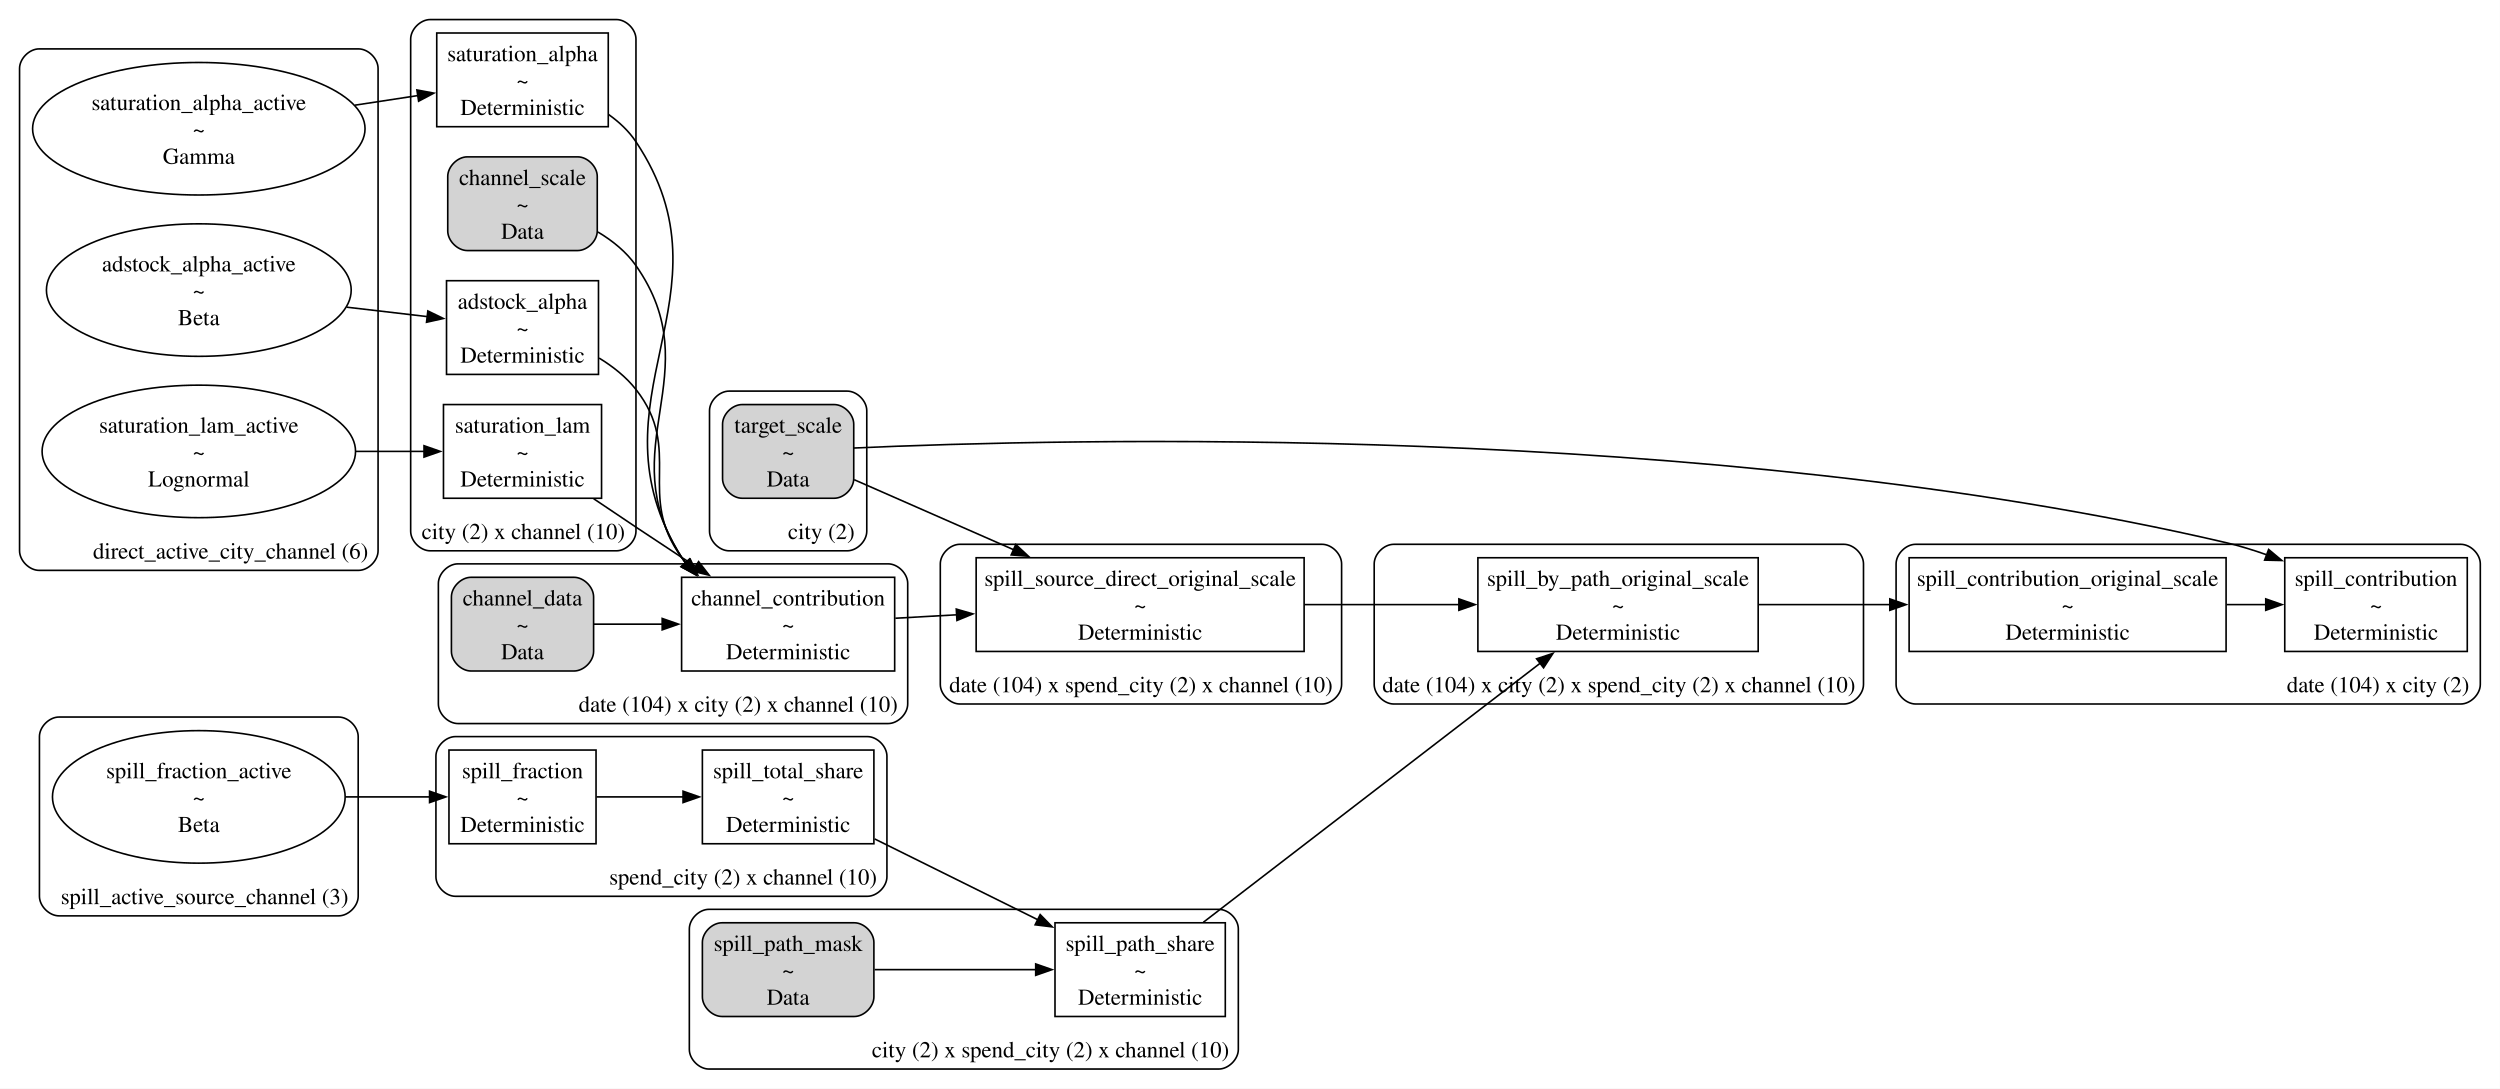
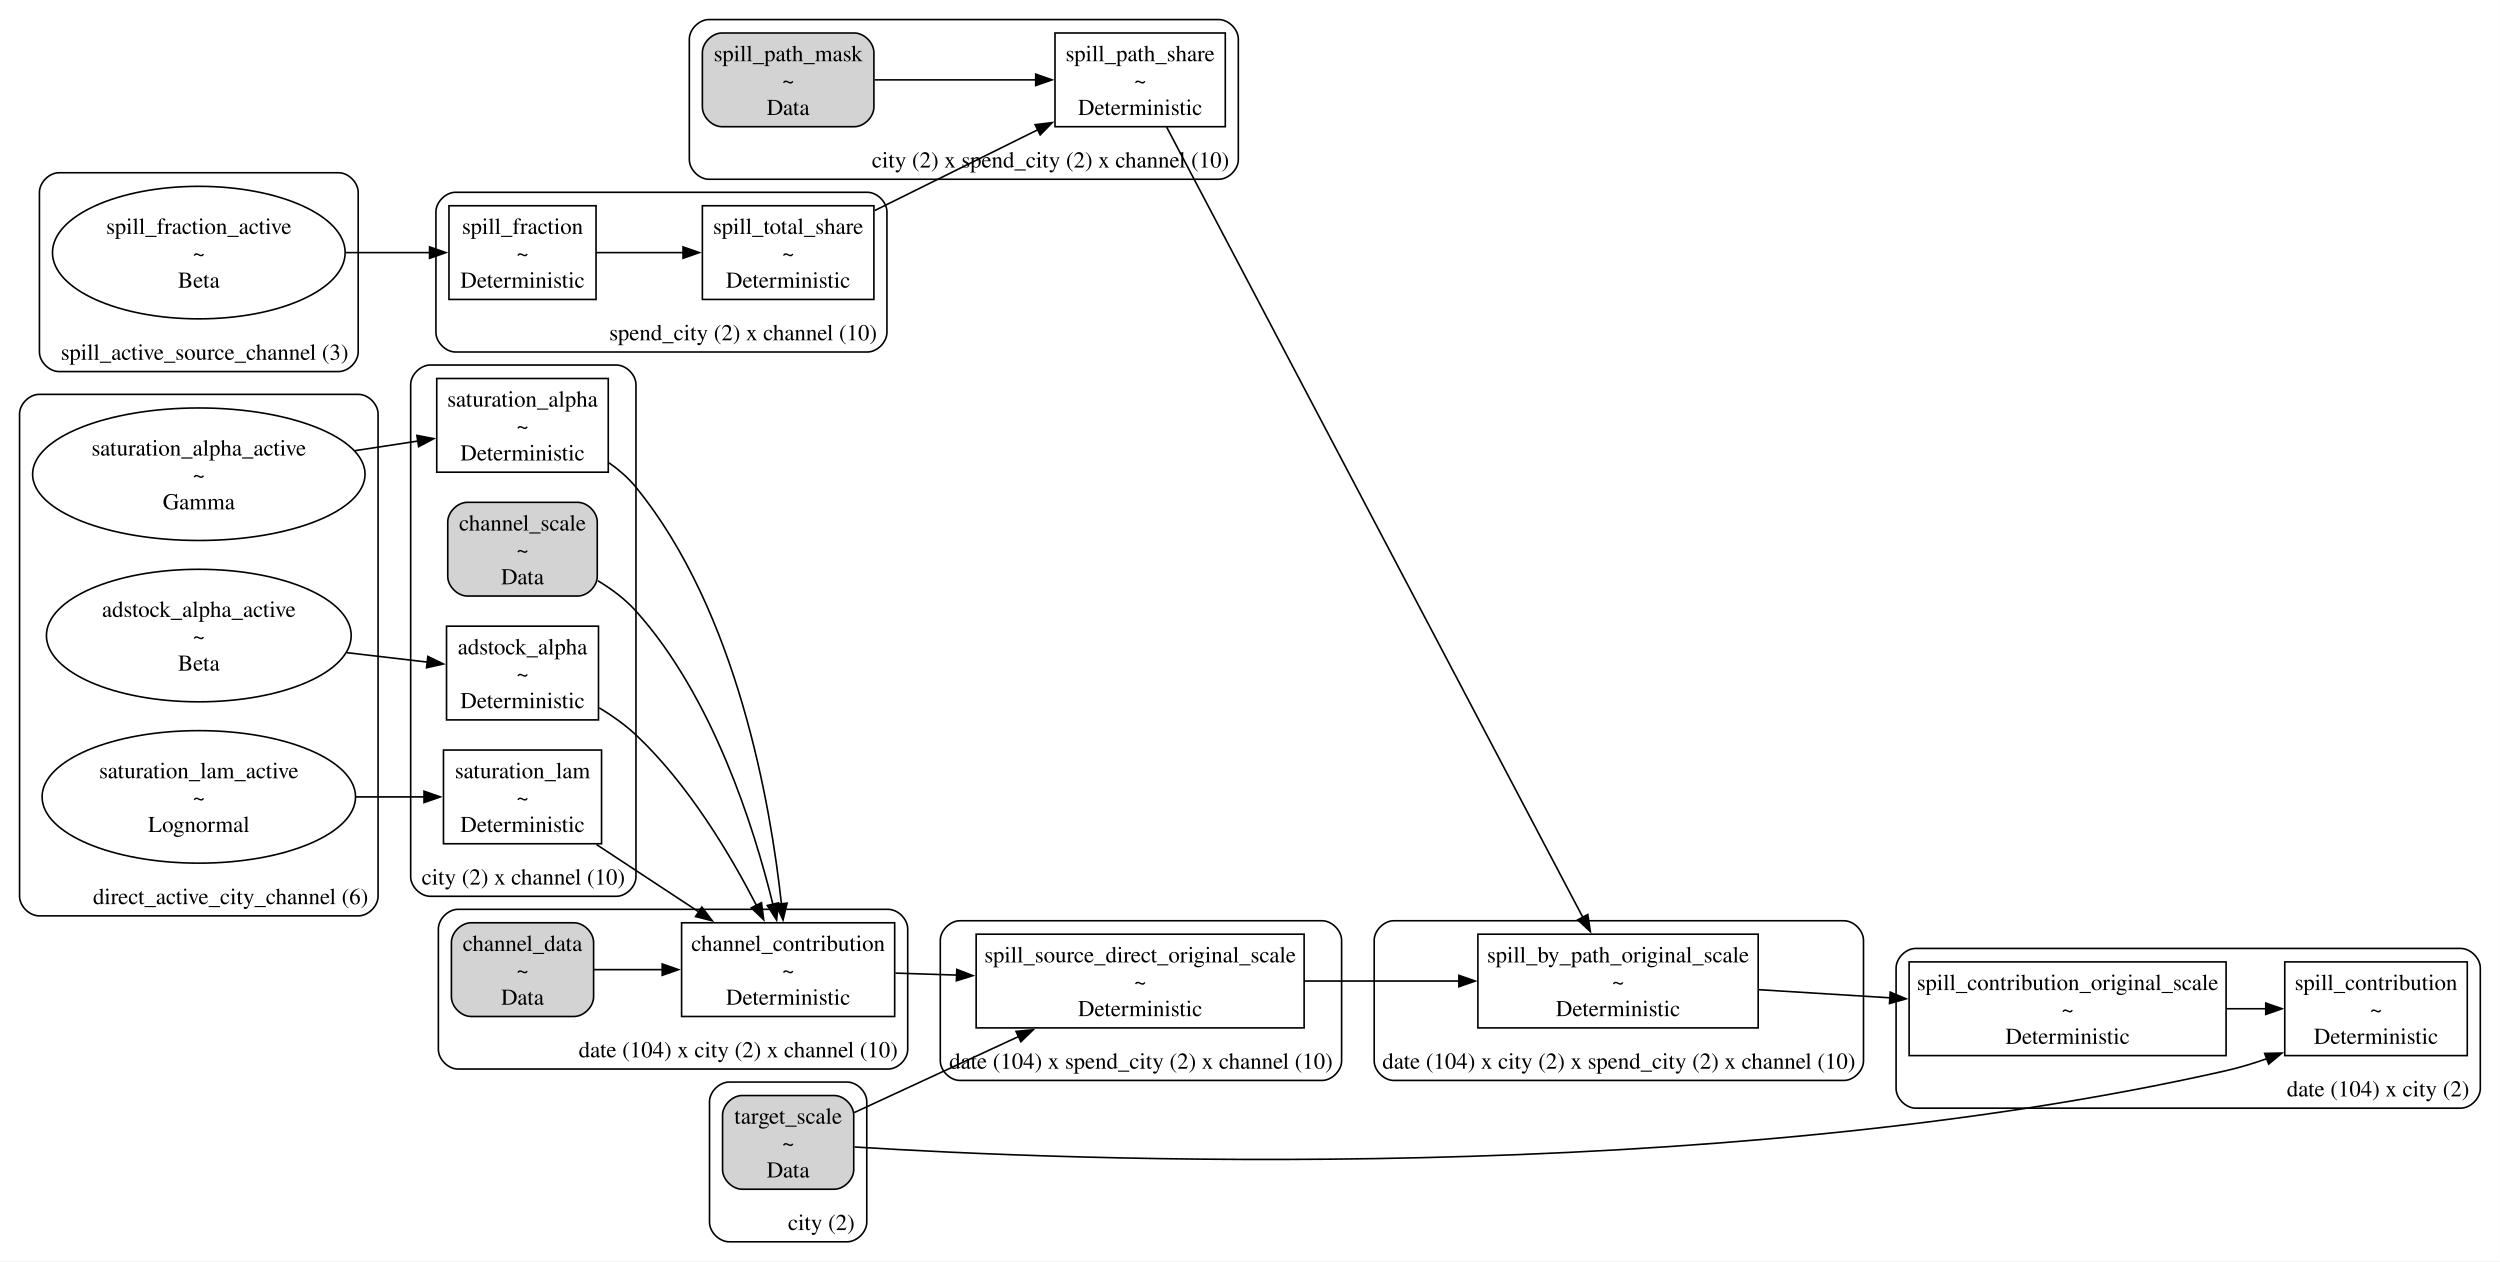
- <svg xmlns="http://www.w3.org/2000/svg" width="3196pt" height="1392pt" viewBox="0.00 0.00 3196.00 1392.00">
-   <g id="graph0" class="graph" transform="scale(2.08333 2.08333) rotate(0) translate(4 664)">
-     <polygon fill="white" stroke="none" points="-4,4 -4,-664 1530,-664 1530,4 -4,4" />
+ <svg xmlns="http://www.w3.org/2000/svg" width="3196pt" height="1613pt" viewBox="0.00 0.00 3196.00 1613.00">
+   <g id="graph0" class="graph" transform="scale(2.08333 2.08333) rotate(0) translate(4 770)">
+     <polygon fill="white" stroke="none" points="-4,4 -4,-770 1530,-770 1530,4 -4,4" />
    <g id="clust1" class="cluster">
-       <path fill="none" stroke="black" d="M277,-220C277,-220 541,-220 541,-220 547,-220 553,-226 553,-232 553,-232 553,-306 553,-306 553,-312 547,-318 541,-318 541,-318 277,-318 277,-318 271,-318 265,-312 265,-306 265,-306 265,-232 265,-232 265,-226 271,-220 277,-220" />
-       <text xml:space="preserve" text-anchor="middle" x="449" y="-227.2" font-family="Times,serif" font-size="14.00">date (104) x city (2) x channel (10)</text>
+       <path fill="none" stroke="black" d="M20,-208C20,-208 216,-208 216,-208 222,-208 228,-214 228,-220 228,-220 228,-516 228,-516 228,-522 222,-528 216,-528 216,-528 20,-528 20,-528 14,-528 8,-522 8,-516 8,-516 8,-220 8,-220 8,-214 14,-208 20,-208" />
+       <text xml:space="preserve" text-anchor="middle" x="137.5" y="-215.2" font-family="Times,serif" font-size="14.00">direct_active_city_channel (6)</text>
    </g>
    <g id="clust2" class="cluster">
-       <path fill="none" stroke="black" d="M260,-326C260,-326 374.25,-326 374.25,-326 380.25,-326 386.25,-332 386.25,-338 386.25,-338 386.25,-640 386.25,-640 386.25,-646 380.25,-652 374.25,-652 374.25,-652 260,-652 260,-652 254,-652 248,-646 248,-640 248,-640 248,-338 248,-338 248,-332 254,-326 260,-326" />
-       <text xml:space="preserve" text-anchor="middle" x="317.13" y="-333.2" font-family="Times,serif" font-size="14.00">city (2) x channel (10)</text>
+       <path fill="none" stroke="black" d="M277,-114C277,-114 541,-114 541,-114 547,-114 553,-120 553,-126 553,-126 553,-200 553,-200 553,-206 547,-212 541,-212 541,-212 277,-212 277,-212 271,-212 265,-206 265,-200 265,-200 265,-126 265,-126 265,-120 271,-114 277,-114" />
+       <text xml:space="preserve" text-anchor="middle" x="449" y="-121.2" font-family="Times,serif" font-size="14.00">date (104) x city (2) x channel (10)</text>
    </g>
    <g id="clust3" class="cluster">
-       <path fill="none" stroke="black" d="M431,-8C431,-8 743.88,-8 743.88,-8 749.88,-8 755.88,-14 755.88,-20 755.88,-20 755.88,-94 755.88,-94 755.88,-100 749.88,-106 743.88,-106 743.88,-106 431,-106 431,-106 425,-106 419,-100 419,-94 419,-94 419,-20 419,-20 419,-14 425,-8 431,-8" />
-       <text xml:space="preserve" text-anchor="middle" x="640.63" y="-15.2" font-family="Times,serif" font-size="14.00">city (2) x spend_city (2) x channel (10)</text>
+       <path fill="none" stroke="black" d="M1171.5,-90C1171.5,-90 1506,-90 1506,-90 1512,-90 1518,-96 1518,-102 1518,-102 1518,-176 1518,-176 1518,-182 1512,-188 1506,-188 1506,-188 1171.5,-188 1171.5,-188 1165.5,-188 1159.5,-182 1159.5,-176 1159.5,-176 1159.5,-102 1159.5,-102 1159.5,-96 1165.5,-90 1171.5,-90" />
+       <text xml:space="preserve" text-anchor="middle" x="1455.25" y="-97.2" font-family="Times,serif" font-size="14.00">date (104) x city (2)</text>
    </g>
    <g id="clust4" class="cluster">
-       <path fill="none" stroke="black" d="M1171.5,-232C1171.5,-232 1506,-232 1506,-232 1512,-232 1518,-238 1518,-244 1518,-244 1518,-318 1518,-318 1518,-324 1512,-330 1506,-330 1506,-330 1171.5,-330 1171.5,-330 1165.5,-330 1159.5,-324 1159.5,-318 1159.5,-318 1159.5,-244 1159.5,-244 1159.5,-238 1165.5,-232 1171.5,-232" />
-       <text xml:space="preserve" text-anchor="middle" x="1455.25" y="-239.2" font-family="Times,serif" font-size="14.00">date (104) x city (2)</text>
+       <path fill="none" stroke="black" d="M585,-107C585,-107 807.25,-107 807.25,-107 813.25,-107 819.25,-113 819.25,-119 819.25,-119 819.25,-193 819.25,-193 819.25,-199 813.25,-205 807.25,-205 807.25,-205 585,-205 585,-205 579,-205 573,-199 573,-193 573,-193 573,-119 573,-119 573,-113 579,-107 585,-107" />
+       <text xml:space="preserve" text-anchor="middle" x="696.13" y="-114.2" font-family="Times,serif" font-size="14.00">date (104) x spend_city (2) x channel (10)</text>
    </g>
    <g id="clust5" class="cluster">
-       <path fill="none" stroke="black" d="M275.5,-114C275.5,-114 528.25,-114 528.25,-114 534.25,-114 540.25,-120 540.25,-126 540.25,-126 540.25,-200 540.25,-200 540.25,-206 534.25,-212 528.25,-212 528.25,-212 275.5,-212 275.5,-212 269.5,-212 263.5,-206 263.5,-200 263.5,-200 263.5,-126 263.5,-126 263.5,-120 269.5,-114 275.5,-114" />
-       <text xml:space="preserve" text-anchor="middle" x="452" y="-121.2" font-family="Times,serif" font-size="14.00">spend_city (2) x channel (10)</text>
+       <path fill="none" stroke="black" d="M260,-220C260,-220 374.25,-220 374.25,-220 380.25,-220 386.25,-226 386.25,-232 386.25,-232 386.25,-534 386.25,-534 386.25,-540 380.25,-546 374.25,-546 374.25,-546 260,-546 260,-546 254,-546 248,-540 248,-534 248,-534 248,-232 248,-232 248,-226 254,-220 260,-220" />
+       <text xml:space="preserve" text-anchor="middle" x="317.13" y="-227.2" font-family="Times,serif" font-size="14.00">city (2) x channel (10)</text>
    </g>
    <g id="clust6" class="cluster">
-       <path fill="none" stroke="black" d="M585,-232C585,-232 807.25,-232 807.25,-232 813.25,-232 819.25,-238 819.25,-244 819.25,-244 819.25,-318 819.25,-318 819.25,-324 813.25,-330 807.25,-330 807.25,-330 585,-330 585,-330 579,-330 573,-324 573,-318 573,-318 573,-244 573,-244 573,-238 579,-232 585,-232" />
-       <text xml:space="preserve" text-anchor="middle" x="696.13" y="-239.2" font-family="Times,serif" font-size="14.00">date (104) x spend_city (2) x channel (10)</text>
+       <path fill="none" stroke="black" d="M431,-660C431,-660 743.88,-660 743.88,-660 749.88,-660 755.88,-666 755.88,-672 755.88,-672 755.88,-746 755.88,-746 755.88,-752 749.88,-758 743.88,-758 743.88,-758 431,-758 431,-758 425,-758 419,-752 419,-746 419,-746 419,-672 419,-672 419,-666 425,-660 431,-660" />
+       <text xml:space="preserve" text-anchor="middle" x="640.63" y="-667.2" font-family="Times,serif" font-size="14.00">city (2) x spend_city (2) x channel (10)</text>
    </g>
    <g id="clust7" class="cluster">
-       <path fill="none" stroke="black" d="M443.38,-326C443.38,-326 515.88,-326 515.88,-326 521.88,-326 527.88,-332 527.88,-338 527.88,-338 527.88,-412 527.88,-412 527.88,-418 521.88,-424 515.88,-424 515.88,-424 443.38,-424 443.38,-424 437.38,-424 431.38,-418 431.38,-412 431.38,-412 431.38,-338 431.38,-338 431.38,-332 437.38,-326 443.38,-326" />
-       <text xml:space="preserve" text-anchor="middle" x="500" y="-333.2" font-family="Times,serif" font-size="14.00">city (2)</text>
+       <path fill="none" stroke="black" d="M275.5,-554C275.5,-554 528.25,-554 528.25,-554 534.25,-554 540.25,-560 540.25,-566 540.25,-566 540.25,-640 540.25,-640 540.25,-646 534.25,-652 528.25,-652 528.25,-652 275.5,-652 275.5,-652 269.5,-652 263.5,-646 263.5,-640 263.5,-640 263.5,-566 263.5,-566 263.5,-560 269.5,-554 275.5,-554" />
+       <text xml:space="preserve" text-anchor="middle" x="452" y="-561.2" font-family="Times,serif" font-size="14.00">spend_city (2) x channel (10)</text>
    </g>
    <g id="clust8" class="cluster">
-       <path fill="none" stroke="black" d="M32.2,-102C32.2,-102 203.8,-102 203.8,-102 209.8,-102 215.8,-108 215.8,-114 215.8,-114 215.8,-212 215.8,-212 215.8,-218 209.8,-224 203.8,-224 203.8,-224 32.2,-224 32.2,-224 26.2,-224 20.2,-218 20.2,-212 20.2,-212 20.2,-114 20.2,-114 20.2,-108 26.2,-102 32.2,-102" />
-       <text xml:space="preserve" text-anchor="middle" x="121.55" y="-109.2" font-family="Times,serif" font-size="14.00">spill_active_source_channel (3)</text>
+       <path fill="none" stroke="black" d="M851.25,-107C851.25,-107 1127.5,-107 1127.5,-107 1133.5,-107 1139.5,-113 1139.5,-119 1139.5,-119 1139.5,-193 1139.5,-193 1139.5,-199 1133.5,-205 1127.5,-205 1127.5,-205 851.25,-205 851.25,-205 845.25,-205 839.25,-199 839.25,-193 839.25,-193 839.25,-119 839.25,-119 839.25,-113 845.25,-107 851.25,-107" />
+       <text xml:space="preserve" text-anchor="middle" x="989.38" y="-114.2" font-family="Times,serif" font-size="14.00">date (104) x city (2) x spend_city (2) x channel (10)</text>
    </g>
    <g id="clust9" class="cluster">
-       <path fill="none" stroke="black" d="M20,-314C20,-314 216,-314 216,-314 222,-314 228,-320 228,-326 228,-326 228,-622 228,-622 228,-628 222,-634 216,-634 216,-634 20,-634 20,-634 14,-634 8,-628 8,-622 8,-622 8,-326 8,-326 8,-320 14,-314 20,-314" />
-       <text xml:space="preserve" text-anchor="middle" x="137.5" y="-321.2" font-family="Times,serif" font-size="14.00">direct_active_city_channel (6)</text>
+       <path fill="none" stroke="black" d="M443.38,-8C443.38,-8 515.88,-8 515.88,-8 521.88,-8 527.88,-14 527.88,-20 527.88,-20 527.88,-94 527.88,-94 527.88,-100 521.88,-106 515.88,-106 515.88,-106 443.38,-106 443.38,-106 437.38,-106 431.38,-100 431.38,-94 431.38,-94 431.38,-20 431.38,-20 431.38,-14 437.38,-8 443.38,-8" />
+       <text xml:space="preserve" text-anchor="middle" x="500" y="-15.2" font-family="Times,serif" font-size="14.00">city (2)</text>
    </g>
    <g id="clust10" class="cluster">
-       <path fill="none" stroke="black" d="M851.25,-232C851.25,-232 1127.5,-232 1127.5,-232 1133.5,-232 1139.5,-238 1139.5,-244 1139.5,-244 1139.5,-318 1139.5,-318 1139.5,-324 1133.5,-330 1127.5,-330 1127.5,-330 851.25,-330 851.25,-330 845.25,-330 839.25,-324 839.25,-318 839.25,-318 839.25,-244 839.25,-244 839.25,-238 845.25,-232 851.25,-232" />
-       <text xml:space="preserve" text-anchor="middle" x="989.38" y="-239.2" font-family="Times,serif" font-size="14.00">date (104) x city (2) x spend_city (2) x channel (10)</text>
+       <path fill="none" stroke="black" d="M32.2,-542C32.2,-542 203.8,-542 203.8,-542 209.8,-542 215.8,-548 215.8,-554 215.8,-554 215.8,-652 215.8,-652 215.8,-658 209.8,-664 203.8,-664 203.8,-664 32.2,-664 32.2,-664 26.2,-664 20.2,-658 20.2,-652 20.2,-652 20.2,-554 20.2,-554 20.2,-548 26.2,-542 32.2,-542" />
+       <text xml:space="preserve" text-anchor="middle" x="121.55" y="-549.2" font-family="Times,serif" font-size="14.00">spill_active_source_channel (3)</text>
    </g>
    <g id="node1" class="node">
-       <polygon fill="none" stroke="black" points="545,-309.75 414.25,-309.75 414.25,-252.25 545,-252.25 545,-309.75" />
-       <text xml:space="preserve" text-anchor="middle" x="479.63" y="-292.45" font-family="Times,serif" font-size="14.00">channel_contribution</text>
-       <text xml:space="preserve" text-anchor="middle" x="479.63" y="-275.95" font-family="Times,serif" font-size="14.00">~</text>
-       <text xml:space="preserve" text-anchor="middle" x="479.63" y="-259.45" font-family="Times,serif" font-size="14.00">Deterministic</text>
+       <ellipse fill="none" stroke="black" cx="118" cy="-281" rx="96.17" ry="40.66" />
+       <text xml:space="preserve" text-anchor="middle" x="118" y="-292.45" font-family="Times,serif" font-size="14.00">saturation_lam_active</text>
+       <text xml:space="preserve" text-anchor="middle" x="118" y="-275.95" font-family="Times,serif" font-size="14.00">~</text>
+       <text xml:space="preserve" text-anchor="middle" x="118" y="-259.45" font-family="Times,serif" font-size="14.00">Lognormal</text>
+     </g>
+     <g id="node9" class="node">
+       <polygon fill="none" stroke="black" points="365.13,-309.75 268.13,-309.75 268.13,-252.25 365.13,-252.25 365.13,-309.75" />
+       <text xml:space="preserve" text-anchor="middle" x="316.63" y="-292.45" font-family="Times,serif" font-size="14.00">saturation_lam</text>
+       <text xml:space="preserve" text-anchor="middle" x="316.63" y="-275.95" font-family="Times,serif" font-size="14.00">~</text>
+       <text xml:space="preserve" text-anchor="middle" x="316.63" y="-259.45" font-family="Times,serif" font-size="14.00">Deterministic</text>
+     </g>
+     <g id="edge10" class="edge">
+       <path fill="none" stroke="black" d="M214.43,-281C228.74,-281 243.12,-281 256.37,-281" />
+       <polygon fill="black" stroke="black" points="256.19,-284.5 266.19,-281 256.19,-277.5 256.19,-284.5" />
+     </g>
+     <g id="node2" class="node">
+       <ellipse fill="none" stroke="black" cx="118" cy="-380" rx="93.51" ry="40.66" />
+       <text xml:space="preserve" text-anchor="middle" x="118" y="-391.45" font-family="Times,serif" font-size="14.00">adstock_alpha_active</text>
+       <text xml:space="preserve" text-anchor="middle" x="118" y="-374.95" font-family="Times,serif" font-size="14.00">~</text>
+       <text xml:space="preserve" text-anchor="middle" x="118" y="-358.45" font-family="Times,serif" font-size="14.00">Beta</text>
+     </g>
+     <g id="node12" class="node">
+       <polygon fill="none" stroke="black" points="363.25,-385.75 270,-385.75 270,-328.25 363.25,-328.25 363.25,-385.75" />
+       <text xml:space="preserve" text-anchor="middle" x="316.63" y="-368.45" font-family="Times,serif" font-size="14.00">adstock_alpha</text>
+       <text xml:space="preserve" text-anchor="middle" x="316.63" y="-351.95" font-family="Times,serif" font-size="14.00">~</text>
+       <text xml:space="preserve" text-anchor="middle" x="316.63" y="-335.45" font-family="Times,serif" font-size="14.00">Deterministic</text>
+     </g>
+     <g id="edge15" class="edge">
+       <path fill="none" stroke="black" d="M208.68,-369.51C225.63,-367.53 242.93,-365.5 258.54,-363.68" />
+       <polygon fill="black" stroke="black" points="258.54,-367.2 268.07,-362.56 257.73,-360.25 258.54,-367.2" />
+     </g>
+     <g id="node3" class="node">
+       <ellipse fill="none" stroke="black" cx="118" cy="-479" rx="102" ry="40.66" />
+       <text xml:space="preserve" text-anchor="middle" x="118" y="-490.45" font-family="Times,serif" font-size="14.00">saturation_alpha_active</text>
+       <text xml:space="preserve" text-anchor="middle" x="118" y="-473.95" font-family="Times,serif" font-size="14.00">~</text>
+       <text xml:space="preserve" text-anchor="middle" x="118" y="-457.45" font-family="Times,serif" font-size="14.00">Gamma</text>
+     </g>
+     <g id="node10" class="node">
+       <polygon fill="none" stroke="black" points="369.25,-537.75 264,-537.75 264,-480.25 369.25,-480.25 369.25,-537.75" />
+       <text xml:space="preserve" text-anchor="middle" x="316.63" y="-520.45" font-family="Times,serif" font-size="14.00">saturation_alpha</text>
+       <text xml:space="preserve" text-anchor="middle" x="316.63" y="-503.95" font-family="Times,serif" font-size="14.00">~</text>
+       <text xml:space="preserve" text-anchor="middle" x="316.63" y="-487.45" font-family="Times,serif" font-size="14.00">Deterministic</text>
+     </g>
+     <g id="edge11" class="edge">
+       <path fill="none" stroke="black" d="M213.86,-493.47C227.01,-495.48 240.26,-497.5 252.63,-499.39" />
+       <polygon fill="black" stroke="black" points="251.82,-502.81 262.24,-500.85 252.88,-495.89 251.82,-502.81" />
+     </g>
+     <g id="node4" class="node">
+       <polygon fill="none" stroke="black" points="545,-203.75 414.25,-203.75 414.25,-146.25 545,-146.25 545,-203.75" />
+       <text xml:space="preserve" text-anchor="middle" x="479.63" y="-186.45" font-family="Times,serif" font-size="14.00">channel_contribution</text>
+       <text xml:space="preserve" text-anchor="middle" x="479.63" y="-169.95" font-family="Times,serif" font-size="14.00">~</text>
+       <text xml:space="preserve" text-anchor="middle" x="479.63" y="-153.45" font-family="Times,serif" font-size="14.00">Deterministic</text>
+     </g>
+     <g id="node8" class="node">
+       <polygon fill="none" stroke="black" points="796.25,-196.75 595,-196.75 595,-139.25 796.25,-139.25 796.25,-196.75" />
+       <text xml:space="preserve" text-anchor="middle" x="695.63" y="-179.45" font-family="Times,serif" font-size="14.00">spill_source_direct_original_scale</text>
+       <text xml:space="preserve" text-anchor="middle" x="695.63" y="-162.95" font-family="Times,serif" font-size="14.00">~</text>
+       <text xml:space="preserve" text-anchor="middle" x="695.63" y="-146.45" font-family="Times,serif" font-size="14.00">Deterministic</text>
+     </g>
+     <g id="edge8" class="edge">
+       <path fill="none" stroke="black" d="M545.41,-172.88C557.4,-172.49 570.23,-172.07 583.15,-171.65" />
+       <polygon fill="black" stroke="black" points="583.11,-175.15 592.99,-171.32 582.88,-168.15 583.11,-175.15" />
+     </g>
+     <g id="node5" class="node">
+       <path fill="lightgrey" stroke="black" d="M348.25,-203.75C348.25,-203.75 285,-203.75 285,-203.75 279,-203.75 273,-197.75 273,-191.75 273,-191.75 273,-158.25 273,-158.25 273,-152.25 279,-146.25 285,-146.25 285,-146.25 348.25,-146.25 348.25,-146.25 354.25,-146.25 360.25,-152.25 360.25,-158.25 360.25,-158.25 360.25,-191.75 360.25,-191.75 360.25,-197.75 354.25,-203.75 348.25,-203.75" />
+       <text xml:space="preserve" text-anchor="middle" x="316.63" y="-186.45" font-family="Times,serif" font-size="14.00">channel_data</text>
+       <text xml:space="preserve" text-anchor="middle" x="316.63" y="-169.95" font-family="Times,serif" font-size="14.00">~</text>
+       <text xml:space="preserve" text-anchor="middle" x="316.63" y="-153.45" font-family="Times,serif" font-size="14.00">Data</text>
+     </g>
+     <g id="edge5" class="edge">
+       <path fill="none" stroke="black" d="M360.35,-175C373.29,-175 387.91,-175 402.35,-175" />
+       <polygon fill="black" stroke="black" points="402.34,-178.5 412.34,-175 402.34,-171.5 402.34,-178.5" />
+     </g>
+     <g id="node6" class="node">
+       <polygon fill="none" stroke="black" points="1510,-179.75 1398,-179.75 1398,-122.25 1510,-122.25 1510,-179.75" />
+       <text xml:space="preserve" text-anchor="middle" x="1454" y="-162.45" font-family="Times,serif" font-size="14.00">spill_contribution</text>
+       <text xml:space="preserve" text-anchor="middle" x="1454" y="-145.95" font-family="Times,serif" font-size="14.00">~</text>
+       <text xml:space="preserve" text-anchor="middle" x="1454" y="-129.45" font-family="Times,serif" font-size="14.00">Deterministic</text>
+     </g>
+     <g id="node7" class="node">
+       <polygon fill="none" stroke="black" points="1362,-179.75 1167.5,-179.75 1167.5,-122.25 1362,-122.25 1362,-179.75" />
+       <text xml:space="preserve" text-anchor="middle" x="1264.75" y="-162.45" font-family="Times,serif" font-size="14.00">spill_contribution_original_scale</text>
+       <text xml:space="preserve" text-anchor="middle" x="1264.75" y="-145.95" font-family="Times,serif" font-size="14.00">~</text>
+       <text xml:space="preserve" text-anchor="middle" x="1264.75" y="-129.45" font-family="Times,serif" font-size="14.00">Deterministic</text>
+     </g>
+     <g id="edge6" class="edge">
+       <path fill="none" stroke="black" d="M1362.39,-151C1370.56,-151 1378.7,-151 1386.56,-151" />
+       <polygon fill="black" stroke="black" points="1386.34,-154.5 1396.34,-151 1386.34,-147.5 1386.34,-154.5" />
+     </g>
+     <g id="node17" class="node">
+       <polygon fill="none" stroke="black" points="1074.88,-196.75 902.88,-196.75 902.88,-139.25 1074.88,-139.25 1074.88,-196.75" />
+       <text xml:space="preserve" text-anchor="middle" x="988.88" y="-179.45" font-family="Times,serif" font-size="14.00">spill_by_path_original_scale</text>
+       <text xml:space="preserve" text-anchor="middle" x="988.88" y="-162.95" font-family="Times,serif" font-size="14.00">~</text>
+       <text xml:space="preserve" text-anchor="middle" x="988.88" y="-146.45" font-family="Times,serif" font-size="14.00">Deterministic</text>
+     </g>
+     <g id="edge14" class="edge">
+       <path fill="none" stroke="black" d="M796.45,-168C827.11,-168 860.79,-168 891.24,-168" />
+       <polygon fill="black" stroke="black" points="891.22,-171.5 901.22,-168 891.22,-164.5 891.22,-171.5" />
+     </g>
+     <g id="edge1" class="edge">
+       <path fill="none" stroke="black" d="M362.05,-251.75C381.49,-238.95 404.48,-223.82 424.88,-210.39" />
+       <polygon fill="black" stroke="black" points="426.66,-213.4 433.09,-204.98 422.81,-207.56 426.66,-213.4" />
+     </g>
+     <g id="edge3" class="edge">
+       <path fill="none" stroke="black" d="M369.7,-486.01C375.87,-481.69 381.6,-476.7 386.25,-471 448.39,-394.75 468.89,-276.55 475.53,-215.13" />
+       <polygon fill="black" stroke="black" points="478.98,-215.79 476.49,-205.49 472.01,-215.09 478.98,-215.79" />
+     </g>
+     <g id="node11" class="node">
+       <path fill="lightgrey" stroke="black" d="M350.5,-461.75C350.5,-461.75 282.75,-461.75 282.75,-461.75 276.75,-461.75 270.75,-455.75 270.75,-449.75 270.75,-449.75 270.75,-416.25 270.75,-416.25 270.75,-410.25 276.75,-404.25 282.75,-404.25 282.75,-404.25 350.5,-404.25 350.5,-404.25 356.5,-404.25 362.5,-410.25 362.5,-416.25 362.5,-416.25 362.5,-449.75 362.5,-449.75 362.5,-455.75 356.5,-461.75 350.5,-461.75" />
+       <text xml:space="preserve" text-anchor="middle" x="316.63" y="-444.45" font-family="Times,serif" font-size="14.00">channel_scale</text>
+       <text xml:space="preserve" text-anchor="middle" x="316.63" y="-427.95" font-family="Times,serif" font-size="14.00">~</text>
+       <text xml:space="preserve" text-anchor="middle" x="316.63" y="-411.45" font-family="Times,serif" font-size="14.00">Data</text>
+     </g>
+     <g id="edge4" class="edge">
+       <path fill="none" stroke="black" d="M362.87,-413.64C371.41,-408.5 379.7,-402.3 386.25,-395 433.28,-342.59 458.58,-262.78 470.27,-215.07" />
+       <polygon fill="black" stroke="black" points="473.66,-215.96 472.55,-205.43 466.85,-214.36 473.66,-215.96" />
+     </g>
+     <g id="edge2" class="edge">
+       <path fill="none" stroke="black" d="M363.72,-335.65C371.72,-330.82 379.59,-325.24 386.25,-319 418.28,-288.98 444.11,-245.63 460.23,-214.34" />
+       <polygon fill="black" stroke="black" points="463.27,-216.09 464.64,-205.58 457.02,-212.94 463.27,-216.09" />
    </g>
    <g id="node13" class="node">
-       <polygon fill="none" stroke="black" points="796.25,-321.75 595,-321.75 595,-264.25 796.25,-264.25 796.25,-321.75" />
-       <text xml:space="preserve" text-anchor="middle" x="695.63" y="-304.45" font-family="Times,serif" font-size="14.00">spill_source_direct_original_scale</text>
-       <text xml:space="preserve" text-anchor="middle" x="695.63" y="-287.95" font-family="Times,serif" font-size="14.00">~</text>
-       <text xml:space="preserve" text-anchor="middle" x="695.63" y="-271.45" font-family="Times,serif" font-size="14.00">Deterministic</text>
-     </g>
-     <g id="edge15" class="edge">
-       <path fill="none" stroke="black" d="M545.41,-284.63C557.4,-285.31 570.23,-286.02 583.15,-286.75" />
-       <polygon fill="black" stroke="black" points="582.81,-290.24 592.99,-287.3 583.21,-283.25 582.81,-290.24" />
-     </g>
-     <g id="node2" class="node">
-       <path fill="lightgrey" stroke="black" d="M348.25,-309.75C348.25,-309.75 285,-309.75 285,-309.75 279,-309.75 273,-303.75 273,-297.75 273,-297.75 273,-264.25 273,-264.25 273,-258.25 279,-252.25 285,-252.25 285,-252.25 348.25,-252.25 348.25,-252.25 354.25,-252.25 360.25,-258.25 360.25,-264.25 360.25,-264.25 360.25,-297.75 360.25,-297.75 360.25,-303.75 354.25,-309.75 348.25,-309.75" />
-       <text xml:space="preserve" text-anchor="middle" x="316.63" y="-292.45" font-family="Times,serif" font-size="14.00">channel_data</text>
-       <text xml:space="preserve" text-anchor="middle" x="316.63" y="-275.95" font-family="Times,serif" font-size="14.00">~</text>
-       <text xml:space="preserve" text-anchor="middle" x="316.63" y="-259.45" font-family="Times,serif" font-size="14.00">Data</text>
-     </g>
-     <g id="edge2" class="edge">
-       <path fill="none" stroke="black" d="M360.35,-281C373.29,-281 387.91,-281 402.35,-281" />
-       <polygon fill="black" stroke="black" points="402.34,-284.5 412.34,-281 402.34,-277.5 402.34,-284.5" />
-     </g>
-     <g id="node3" class="node">
-       <polygon fill="none" stroke="black" points="365.13,-415.75 268.13,-415.75 268.13,-358.25 365.13,-358.25 365.13,-415.75" />
-       <text xml:space="preserve" text-anchor="middle" x="316.63" y="-398.45" font-family="Times,serif" font-size="14.00">saturation_lam</text>
-       <text xml:space="preserve" text-anchor="middle" x="316.63" y="-381.95" font-family="Times,serif" font-size="14.00">~</text>
-       <text xml:space="preserve" text-anchor="middle" x="316.63" y="-365.45" font-family="Times,serif" font-size="14.00">Deterministic</text>
-     </g>
-     <g id="edge3" class="edge">
-       <path fill="none" stroke="black" d="M360.28,-357.97C377.04,-346.65 396.49,-333.63 414.25,-322 417.1,-320.14 420.02,-318.24 422.97,-316.32" />
-       <polygon fill="black" stroke="black" points="424.69,-319.38 431.2,-311.02 420.9,-313.5 424.69,-319.38" />
-     </g>
-     <g id="node4" class="node">
-       <polygon fill="none" stroke="black" points="363.25,-491.75 270,-491.75 270,-434.25 363.25,-434.25 363.25,-491.75" />
-       <text xml:space="preserve" text-anchor="middle" x="316.63" y="-474.45" font-family="Times,serif" font-size="14.00">adstock_alpha</text>
-       <text xml:space="preserve" text-anchor="middle" x="316.63" y="-457.95" font-family="Times,serif" font-size="14.00">~</text>
-       <text xml:space="preserve" text-anchor="middle" x="316.63" y="-441.45" font-family="Times,serif" font-size="14.00">Deterministic</text>
-     </g>
-     <g id="edge1" class="edge">
-       <path fill="none" stroke="black" d="M363.64,-444.28C372.12,-439.1 380.2,-432.71 386.25,-425 415.53,-387.68 386.13,-360.2 414.25,-322 415.23,-320.67 416.27,-319.36 417.36,-318.1" />
-       <polygon fill="black" stroke="black" points="419.57,-320.84 424.12,-311.27 414.6,-315.91 419.57,-320.84" />
-     </g>
-     <g id="node5" class="node">
-       <path fill="lightgrey" stroke="black" d="M350.5,-567.75C350.5,-567.75 282.75,-567.75 282.75,-567.75 276.75,-567.75 270.75,-561.75 270.75,-555.75 270.75,-555.75 270.75,-522.25 270.75,-522.25 270.75,-516.25 276.75,-510.25 282.75,-510.25 282.75,-510.25 350.5,-510.25 350.5,-510.25 356.5,-510.25 362.5,-516.25 362.5,-522.25 362.5,-522.25 362.5,-555.75 362.5,-555.75 362.5,-561.75 356.5,-567.75 350.5,-567.75" />
-       <text xml:space="preserve" text-anchor="middle" x="316.63" y="-550.45" font-family="Times,serif" font-size="14.00">channel_scale</text>
-       <text xml:space="preserve" text-anchor="middle" x="316.63" y="-533.95" font-family="Times,serif" font-size="14.00">~</text>
-       <text xml:space="preserve" text-anchor="middle" x="316.63" y="-517.45" font-family="Times,serif" font-size="14.00">Data</text>
-     </g>
-     <g id="edge4" class="edge">
-       <path fill="none" stroke="black" d="M362.9,-521.64C371.86,-516.28 380.32,-509.48 386.25,-501 432.39,-435.01 370.16,-389.38 414.25,-322 415.05,-320.78 415.89,-319.6 416.78,-318.44" />
-       <polygon fill="black" stroke="black" points="419.2,-320.98 423.36,-311.23 414.03,-316.26 419.2,-320.98" />
-     </g>
-     <g id="node6" class="node">
-       <polygon fill="none" stroke="black" points="369.25,-643.75 264,-643.75 264,-586.25 369.25,-586.25 369.25,-643.75" />
-       <text xml:space="preserve" text-anchor="middle" x="316.63" y="-626.45" font-family="Times,serif" font-size="14.00">saturation_alpha</text>
+       <polygon fill="none" stroke="black" points="747.88,-749.75 643.38,-749.75 643.38,-692.25 747.88,-692.25 747.88,-749.75" />
+       <text xml:space="preserve" text-anchor="middle" x="695.63" y="-732.45" font-family="Times,serif" font-size="14.00">spill_path_share</text>
+       <text xml:space="preserve" text-anchor="middle" x="695.63" y="-715.95" font-family="Times,serif" font-size="14.00">~</text>
+       <text xml:space="preserve" text-anchor="middle" x="695.63" y="-699.45" font-family="Times,serif" font-size="14.00">Deterministic</text>
+     </g>
+     <g id="edge13" class="edge">
+       <path fill="none" stroke="black" d="M711.87,-692.05C760.52,-599.67 912.09,-311.9 967.4,-206.87" />
+       <polygon fill="black" stroke="black" points="970.33,-208.82 971.9,-198.34 964.14,-205.56 970.33,-208.82" />
+     </g>
+     <g id="node14" class="node">
+       <path fill="lightgrey" stroke="black" d="M520.25,-749.75C520.25,-749.75 439,-749.75 439,-749.75 433,-749.75 427,-743.75 427,-737.75 427,-737.75 427,-704.25 427,-704.25 427,-698.25 433,-692.25 439,-692.25 439,-692.25 520.25,-692.25 520.25,-692.25 526.25,-692.25 532.25,-698.25 532.25,-704.25 532.25,-704.25 532.25,-737.75 532.25,-737.75 532.25,-743.75 526.25,-749.75 520.25,-749.75" />
+       <text xml:space="preserve" text-anchor="middle" x="479.63" y="-732.45" font-family="Times,serif" font-size="14.00">spill_path_mask</text>
+       <text xml:space="preserve" text-anchor="middle" x="479.63" y="-715.95" font-family="Times,serif" font-size="14.00">~</text>
+       <text xml:space="preserve" text-anchor="middle" x="479.63" y="-699.45" font-family="Times,serif" font-size="14.00">Data</text>
+     </g>
+     <g id="edge19" class="edge">
+       <path fill="none" stroke="black" d="M532.7,-721C562.56,-721 600.25,-721 631.76,-721" />
+       <polygon fill="black" stroke="black" points="631.54,-724.5 641.54,-721 631.54,-717.5 631.54,-724.5" />
+     </g>
+     <g id="node15" class="node">
+       <polygon fill="none" stroke="black" points="532.25,-643.75 427,-643.75 427,-586.25 532.25,-586.25 532.25,-643.75" />
+       <text xml:space="preserve" text-anchor="middle" x="479.63" y="-626.45" font-family="Times,serif" font-size="14.00">spill_total_share</text>
+       <text xml:space="preserve" text-anchor="middle" x="479.63" y="-609.95" font-family="Times,serif" font-size="14.00">~</text>
+       <text xml:space="preserve" text-anchor="middle" x="479.63" y="-593.45" font-family="Times,serif" font-size="14.00">Deterministic</text>
+     </g>
+     <g id="edge18" class="edge">
+       <path fill="none" stroke="black" d="M532.7,-640.79C562.96,-655.78 601.25,-674.75 633,-690.47" />
+       <polygon fill="black" stroke="black" points="631.19,-693.48 641.7,-694.78 634.29,-687.21 631.19,-693.48" />
+     </g>
+     <g id="node16" class="node">
+       <polygon fill="none" stroke="black" points="361.75,-643.75 271.5,-643.75 271.5,-586.25 361.75,-586.25 361.75,-643.75" />
+       <text xml:space="preserve" text-anchor="middle" x="316.63" y="-626.45" font-family="Times,serif" font-size="14.00">spill_fraction</text>
      <text xml:space="preserve" text-anchor="middle" x="316.63" y="-609.95" font-family="Times,serif" font-size="14.00">~</text>
      <text xml:space="preserve" text-anchor="middle" x="316.63" y="-593.45" font-family="Times,serif" font-size="14.00">Deterministic</text>
    </g>
-     <g id="edge5" class="edge">
-       <path fill="none" stroke="black" d="M369.42,-593.77C375.96,-589.12 381.87,-583.58 386.25,-577 449.42,-482.09 354.02,-418.81 414.25,-322 415.02,-320.77 415.84,-319.56 416.7,-318.39" />
-       <polygon fill="black" stroke="black" points="419.14,-320.91 423.16,-311.11 413.9,-316.27 419.14,-320.91" />
-     </g>
-     <g id="node7" class="node">
-       <path fill="lightgrey" stroke="black" d="M520.25,-97.75C520.25,-97.75 439,-97.75 439,-97.75 433,-97.75 427,-91.75 427,-85.75 427,-85.75 427,-52.25 427,-52.25 427,-46.25 433,-40.25 439,-40.25 439,-40.25 520.25,-40.25 520.25,-40.25 526.25,-40.25 532.25,-46.25 532.25,-52.25 532.25,-52.25 532.25,-85.75 532.25,-85.75 532.25,-91.75 526.25,-97.75 520.25,-97.75" />
-       <text xml:space="preserve" text-anchor="middle" x="479.63" y="-80.45" font-family="Times,serif" font-size="14.00">spill_path_mask</text>
+     <g id="edge17" class="edge">
+       <path fill="none" stroke="black" d="M362.05,-615C378.46,-615 397.4,-615 415.18,-615" />
+       <polygon fill="black" stroke="black" points="415.14,-618.5 425.14,-615 415.14,-611.5 415.14,-618.5" />
+     </g>
+     <g id="edge16" class="edge">
+       <path fill="none" stroke="black" d="M1075.03,-162.71C1100.59,-161.13 1128.96,-159.37 1155.79,-157.7" />
+       <polygon fill="black" stroke="black" points="1155.9,-161.2 1165.66,-157.09 1155.47,-154.21 1155.9,-161.2" />
+     </g>
+     <g id="node18" class="node">
+       <path fill="lightgrey" stroke="black" d="M507.88,-97.75C507.88,-97.75 451.38,-97.75 451.38,-97.75 445.38,-97.75 439.38,-91.75 439.38,-85.75 439.38,-85.75 439.38,-52.25 439.38,-52.25 439.38,-46.25 445.38,-40.25 451.38,-40.25 451.38,-40.25 507.88,-40.25 507.88,-40.25 513.88,-40.25 519.88,-46.25 519.88,-52.25 519.88,-52.25 519.88,-85.75 519.88,-85.75 519.88,-91.75 513.88,-97.75 507.88,-97.75" />
+       <text xml:space="preserve" text-anchor="middle" x="479.63" y="-80.45" font-family="Times,serif" font-size="14.00">target_scale</text>
      <text xml:space="preserve" text-anchor="middle" x="479.63" y="-63.95" font-family="Times,serif" font-size="14.00">~</text>
      <text xml:space="preserve" text-anchor="middle" x="479.63" y="-47.45" font-family="Times,serif" font-size="14.00">Data</text>
    </g>
-     <g id="node8" class="node">
-       <polygon fill="none" stroke="black" points="747.88,-97.75 643.38,-97.75 643.38,-40.25 747.88,-40.25 747.88,-97.75" />
-       <text xml:space="preserve" text-anchor="middle" x="695.63" y="-80.45" font-family="Times,serif" font-size="14.00">spill_path_share</text>
-       <text xml:space="preserve" text-anchor="middle" x="695.63" y="-63.95" font-family="Times,serif" font-size="14.00">~</text>
-       <text xml:space="preserve" text-anchor="middle" x="695.63" y="-47.45" font-family="Times,serif" font-size="14.00">Deterministic</text>
-     </g>
-     <g id="edge6" class="edge">
-       <path fill="none" stroke="black" d="M532.7,-69C562.56,-69 600.25,-69 631.76,-69" />
-       <polygon fill="black" stroke="black" points="631.54,-72.5 641.54,-69 631.54,-65.5 631.54,-72.5" />
+     <g id="edge7" class="edge">
+       <path fill="none" stroke="black" d="M520.37,-66.18C645.86,-58.28 1044.1,-41 1362,-113 1370.24,-114.87 1378.69,-117.43 1386.96,-120.34" />
+       <polygon fill="black" stroke="black" points="1385.68,-123.6 1396.27,-123.82 1388.13,-117.04 1385.68,-123.6" />
+     </g>
+     <g id="edge9" class="edge">
+       <path fill="none" stroke="black" d="M520.13,-87.27C548.36,-100.34 587.2,-118.3 621.07,-133.97" />
+       <polygon fill="black" stroke="black" points="619.48,-137.09 630.03,-138.12 622.42,-130.74 619.48,-137.09" />
    </g>
    <g id="node19" class="node">
-       <polygon fill="none" stroke="black" points="1074.88,-321.75 902.88,-321.75 902.88,-264.25 1074.88,-264.25 1074.88,-321.75" />
-       <text xml:space="preserve" text-anchor="middle" x="988.88" y="-304.45" font-family="Times,serif" font-size="14.00">spill_by_path_original_scale</text>
-       <text xml:space="preserve" text-anchor="middle" x="988.88" y="-287.95" font-family="Times,serif" font-size="14.00">~</text>
-       <text xml:space="preserve" text-anchor="middle" x="988.88" y="-271.45" font-family="Times,serif" font-size="14.00">Deterministic</text>
-     </g>
-     <g id="edge19" class="edge">
-       <path fill="none" stroke="black" d="M734.4,-98.05C787.44,-138.84 883.89,-213.02 941.3,-257.18" />
-       <polygon fill="black" stroke="black" points="938.9,-259.75 948.97,-263.07 943.17,-254.2 938.9,-259.75" />
-     </g>
-     <g id="node9" class="node">
-       <polygon fill="none" stroke="black" points="1362,-321.75 1167.5,-321.75 1167.5,-264.25 1362,-264.25 1362,-321.75" />
-       <text xml:space="preserve" text-anchor="middle" x="1264.75" y="-304.45" font-family="Times,serif" font-size="14.00">spill_contribution_original_scale</text>
-       <text xml:space="preserve" text-anchor="middle" x="1264.75" y="-287.95" font-family="Times,serif" font-size="14.00">~</text>
-       <text xml:space="preserve" text-anchor="middle" x="1264.75" y="-271.45" font-family="Times,serif" font-size="14.00">Deterministic</text>
-     </g>
-     <g id="node10" class="node">
-       <polygon fill="none" stroke="black" points="1510,-321.75 1398,-321.75 1398,-264.25 1510,-264.25 1510,-321.75" />
-       <text xml:space="preserve" text-anchor="middle" x="1454" y="-304.45" font-family="Times,serif" font-size="14.00">spill_contribution</text>
-       <text xml:space="preserve" text-anchor="middle" x="1454" y="-287.95" font-family="Times,serif" font-size="14.00">~</text>
-       <text xml:space="preserve" text-anchor="middle" x="1454" y="-271.45" font-family="Times,serif" font-size="14.00">Deterministic</text>
+       <ellipse fill="none" stroke="black" cx="118" cy="-615" rx="89.8" ry="40.66" />
+       <text xml:space="preserve" text-anchor="middle" x="118" y="-626.45" font-family="Times,serif" font-size="14.00">spill_fraction_active</text>
+       <text xml:space="preserve" text-anchor="middle" x="118" y="-609.95" font-family="Times,serif" font-size="14.00">~</text>
+       <text xml:space="preserve" text-anchor="middle" x="118" y="-593.45" font-family="Times,serif" font-size="14.00">Beta</text>
    </g>
    <g id="edge12" class="edge">
-       <path fill="none" stroke="black" d="M1362.39,-293C1370.56,-293 1378.7,-293 1386.56,-293" />
-       <polygon fill="black" stroke="black" points="1386.34,-296.5 1396.34,-293 1386.34,-289.5 1386.34,-296.5" />
-     </g>
-     <g id="node11" class="node">
-       <polygon fill="none" stroke="black" points="361.75,-203.75 271.5,-203.75 271.5,-146.25 361.75,-146.25 361.75,-203.75" />
-       <text xml:space="preserve" text-anchor="middle" x="316.63" y="-186.45" font-family="Times,serif" font-size="14.00">spill_fraction</text>
-       <text xml:space="preserve" text-anchor="middle" x="316.63" y="-169.95" font-family="Times,serif" font-size="14.00">~</text>
-       <text xml:space="preserve" text-anchor="middle" x="316.63" y="-153.45" font-family="Times,serif" font-size="14.00">Deterministic</text>
-     </g>
-     <g id="node12" class="node">
-       <polygon fill="none" stroke="black" points="532.25,-203.75 427,-203.75 427,-146.25 532.25,-146.25 532.25,-203.75" />
-       <text xml:space="preserve" text-anchor="middle" x="479.63" y="-186.45" font-family="Times,serif" font-size="14.00">spill_total_share</text>
-       <text xml:space="preserve" text-anchor="middle" x="479.63" y="-169.95" font-family="Times,serif" font-size="14.00">~</text>
-       <text xml:space="preserve" text-anchor="middle" x="479.63" y="-153.45" font-family="Times,serif" font-size="14.00">Deterministic</text>
-     </g>
-     <g id="edge17" class="edge">
-       <path fill="none" stroke="black" d="M362.05,-175C378.46,-175 397.4,-175 415.18,-175" />
-       <polygon fill="black" stroke="black" points="415.14,-178.5 425.14,-175 415.14,-171.5 415.14,-178.5" />
-     </g>
-     <g id="edge7" class="edge">
-       <path fill="none" stroke="black" d="M532.7,-149.21C562.96,-134.22 601.25,-115.25 633,-99.53" />
-       <polygon fill="black" stroke="black" points="634.29,-102.79 641.7,-95.22 631.19,-96.52 634.29,-102.79" />
-     </g>
-     <g id="edge18" class="edge">
-       <path fill="none" stroke="black" d="M796.45,-293C827.11,-293 860.79,-293 891.24,-293" />
-       <polygon fill="black" stroke="black" points="891.22,-296.5 901.22,-293 891.22,-289.5 891.22,-296.5" />
-     </g>
-     <g id="node14" class="node">
-       <path fill="lightgrey" stroke="black" d="M507.88,-415.75C507.88,-415.75 451.38,-415.75 451.38,-415.75 445.38,-415.75 439.38,-409.75 439.38,-403.75 439.38,-403.75 439.38,-370.25 439.38,-370.25 439.38,-364.25 445.38,-358.25 451.38,-358.25 451.38,-358.25 507.88,-358.25 507.88,-358.25 513.88,-358.25 519.88,-364.25 519.88,-370.25 519.88,-370.25 519.88,-403.75 519.88,-403.75 519.88,-409.75 513.88,-415.75 507.88,-415.75" />
-       <text xml:space="preserve" text-anchor="middle" x="479.63" y="-398.45" font-family="Times,serif" font-size="14.00">target_scale</text>
-       <text xml:space="preserve" text-anchor="middle" x="479.63" y="-381.95" font-family="Times,serif" font-size="14.00">~</text>
-       <text xml:space="preserve" text-anchor="middle" x="479.63" y="-365.45" font-family="Times,serif" font-size="14.00">Data</text>
-     </g>
-     <g id="edge13" class="edge">
-       <path fill="none" stroke="black" d="M519.95,-389.08C645.01,-394.73 1043.98,-405.3 1362,-331 1370.23,-329.08 1378.67,-326.48 1386.93,-323.55" />
-       <polygon fill="black" stroke="black" points="1388.11,-326.84 1396.24,-320.05 1385.65,-320.29 1388.11,-326.84" />
-     </g>
-     <g id="edge16" class="edge">
-       <path fill="none" stroke="black" d="M520.13,-369.65C547.6,-357.58 585.1,-341.11 618.3,-326.53" />
-       <polygon fill="black" stroke="black" points="619.32,-329.9 627.07,-322.68 616.5,-323.49 619.32,-329.9" />
-     </g>
-     <g id="node15" class="node">
-       <ellipse fill="none" stroke="black" cx="118" cy="-175" rx="89.8" ry="40.66" />
-       <text xml:space="preserve" text-anchor="middle" x="118" y="-186.45" font-family="Times,serif" font-size="14.00">spill_fraction_active</text>
-       <text xml:space="preserve" text-anchor="middle" x="118" y="-169.95" font-family="Times,serif" font-size="14.00">~</text>
-       <text xml:space="preserve" text-anchor="middle" x="118" y="-153.45" font-family="Times,serif" font-size="14.00">Beta</text>
-     </g>
-     <g id="edge10" class="edge">
-       <path fill="none" stroke="black" d="M208.11,-175C225.69,-175 243.66,-175 259.76,-175" />
-       <polygon fill="black" stroke="black" points="259.6,-178.5 269.6,-175 259.6,-171.5 259.6,-178.5" />
-     </g>
-     <g id="node16" class="node">
-       <ellipse fill="none" stroke="black" cx="118" cy="-585" rx="102" ry="40.66" />
-       <text xml:space="preserve" text-anchor="middle" x="118" y="-596.45" font-family="Times,serif" font-size="14.00">saturation_alpha_active</text>
-       <text xml:space="preserve" text-anchor="middle" x="118" y="-579.95" font-family="Times,serif" font-size="14.00">~</text>
-       <text xml:space="preserve" text-anchor="middle" x="118" y="-563.45" font-family="Times,serif" font-size="14.00">Gamma</text>
-     </g>
-     <g id="edge11" class="edge">
-       <path fill="none" stroke="black" d="M213.86,-599.47C227.01,-601.48 240.26,-603.5 252.63,-605.39" />
-       <polygon fill="black" stroke="black" points="251.82,-608.81 262.24,-606.85 252.88,-601.89 251.82,-608.81" />
-     </g>
-     <g id="node17" class="node">
-       <ellipse fill="none" stroke="black" cx="118" cy="-387" rx="96.17" ry="40.66" />
-       <text xml:space="preserve" text-anchor="middle" x="118" y="-398.45" font-family="Times,serif" font-size="14.00">saturation_lam_active</text>
-       <text xml:space="preserve" text-anchor="middle" x="118" y="-381.95" font-family="Times,serif" font-size="14.00">~</text>
-       <text xml:space="preserve" text-anchor="middle" x="118" y="-365.45" font-family="Times,serif" font-size="14.00">Lognormal</text>
-     </g>
-     <g id="edge8" class="edge">
-       <path fill="none" stroke="black" d="M214.43,-387C228.74,-387 243.12,-387 256.37,-387" />
-       <polygon fill="black" stroke="black" points="256.19,-390.5 266.19,-387 256.19,-383.5 256.19,-390.5" />
-     </g>
-     <g id="node18" class="node">
-       <ellipse fill="none" stroke="black" cx="118" cy="-486" rx="93.51" ry="40.66" />
-       <text xml:space="preserve" text-anchor="middle" x="118" y="-497.45" font-family="Times,serif" font-size="14.00">adstock_alpha_active</text>
-       <text xml:space="preserve" text-anchor="middle" x="118" y="-480.95" font-family="Times,serif" font-size="14.00">~</text>
-       <text xml:space="preserve" text-anchor="middle" x="118" y="-464.45" font-family="Times,serif" font-size="14.00">Beta</text>
-     </g>
-     <g id="edge14" class="edge">
-       <path fill="none" stroke="black" d="M208.68,-475.51C225.63,-473.53 242.93,-471.5 258.54,-469.68" />
-       <polygon fill="black" stroke="black" points="258.54,-473.2 268.07,-468.56 257.73,-466.25 258.54,-473.2" />
-     </g>
-     <g id="edge9" class="edge">
-       <path fill="none" stroke="black" d="M1075.03,-293C1100.59,-293 1128.96,-293 1155.79,-293" />
-       <polygon fill="black" stroke="black" points="1155.66,-296.5 1165.66,-293 1155.66,-289.5 1155.66,-296.5" />
+       <path fill="none" stroke="black" d="M208.11,-615C225.69,-615 243.66,-615 259.76,-615" />
+       <polygon fill="black" stroke="black" points="259.6,-618.5 269.6,-615 259.6,-611.5 259.6,-618.5" />
    </g>
  </g>
</svg>
